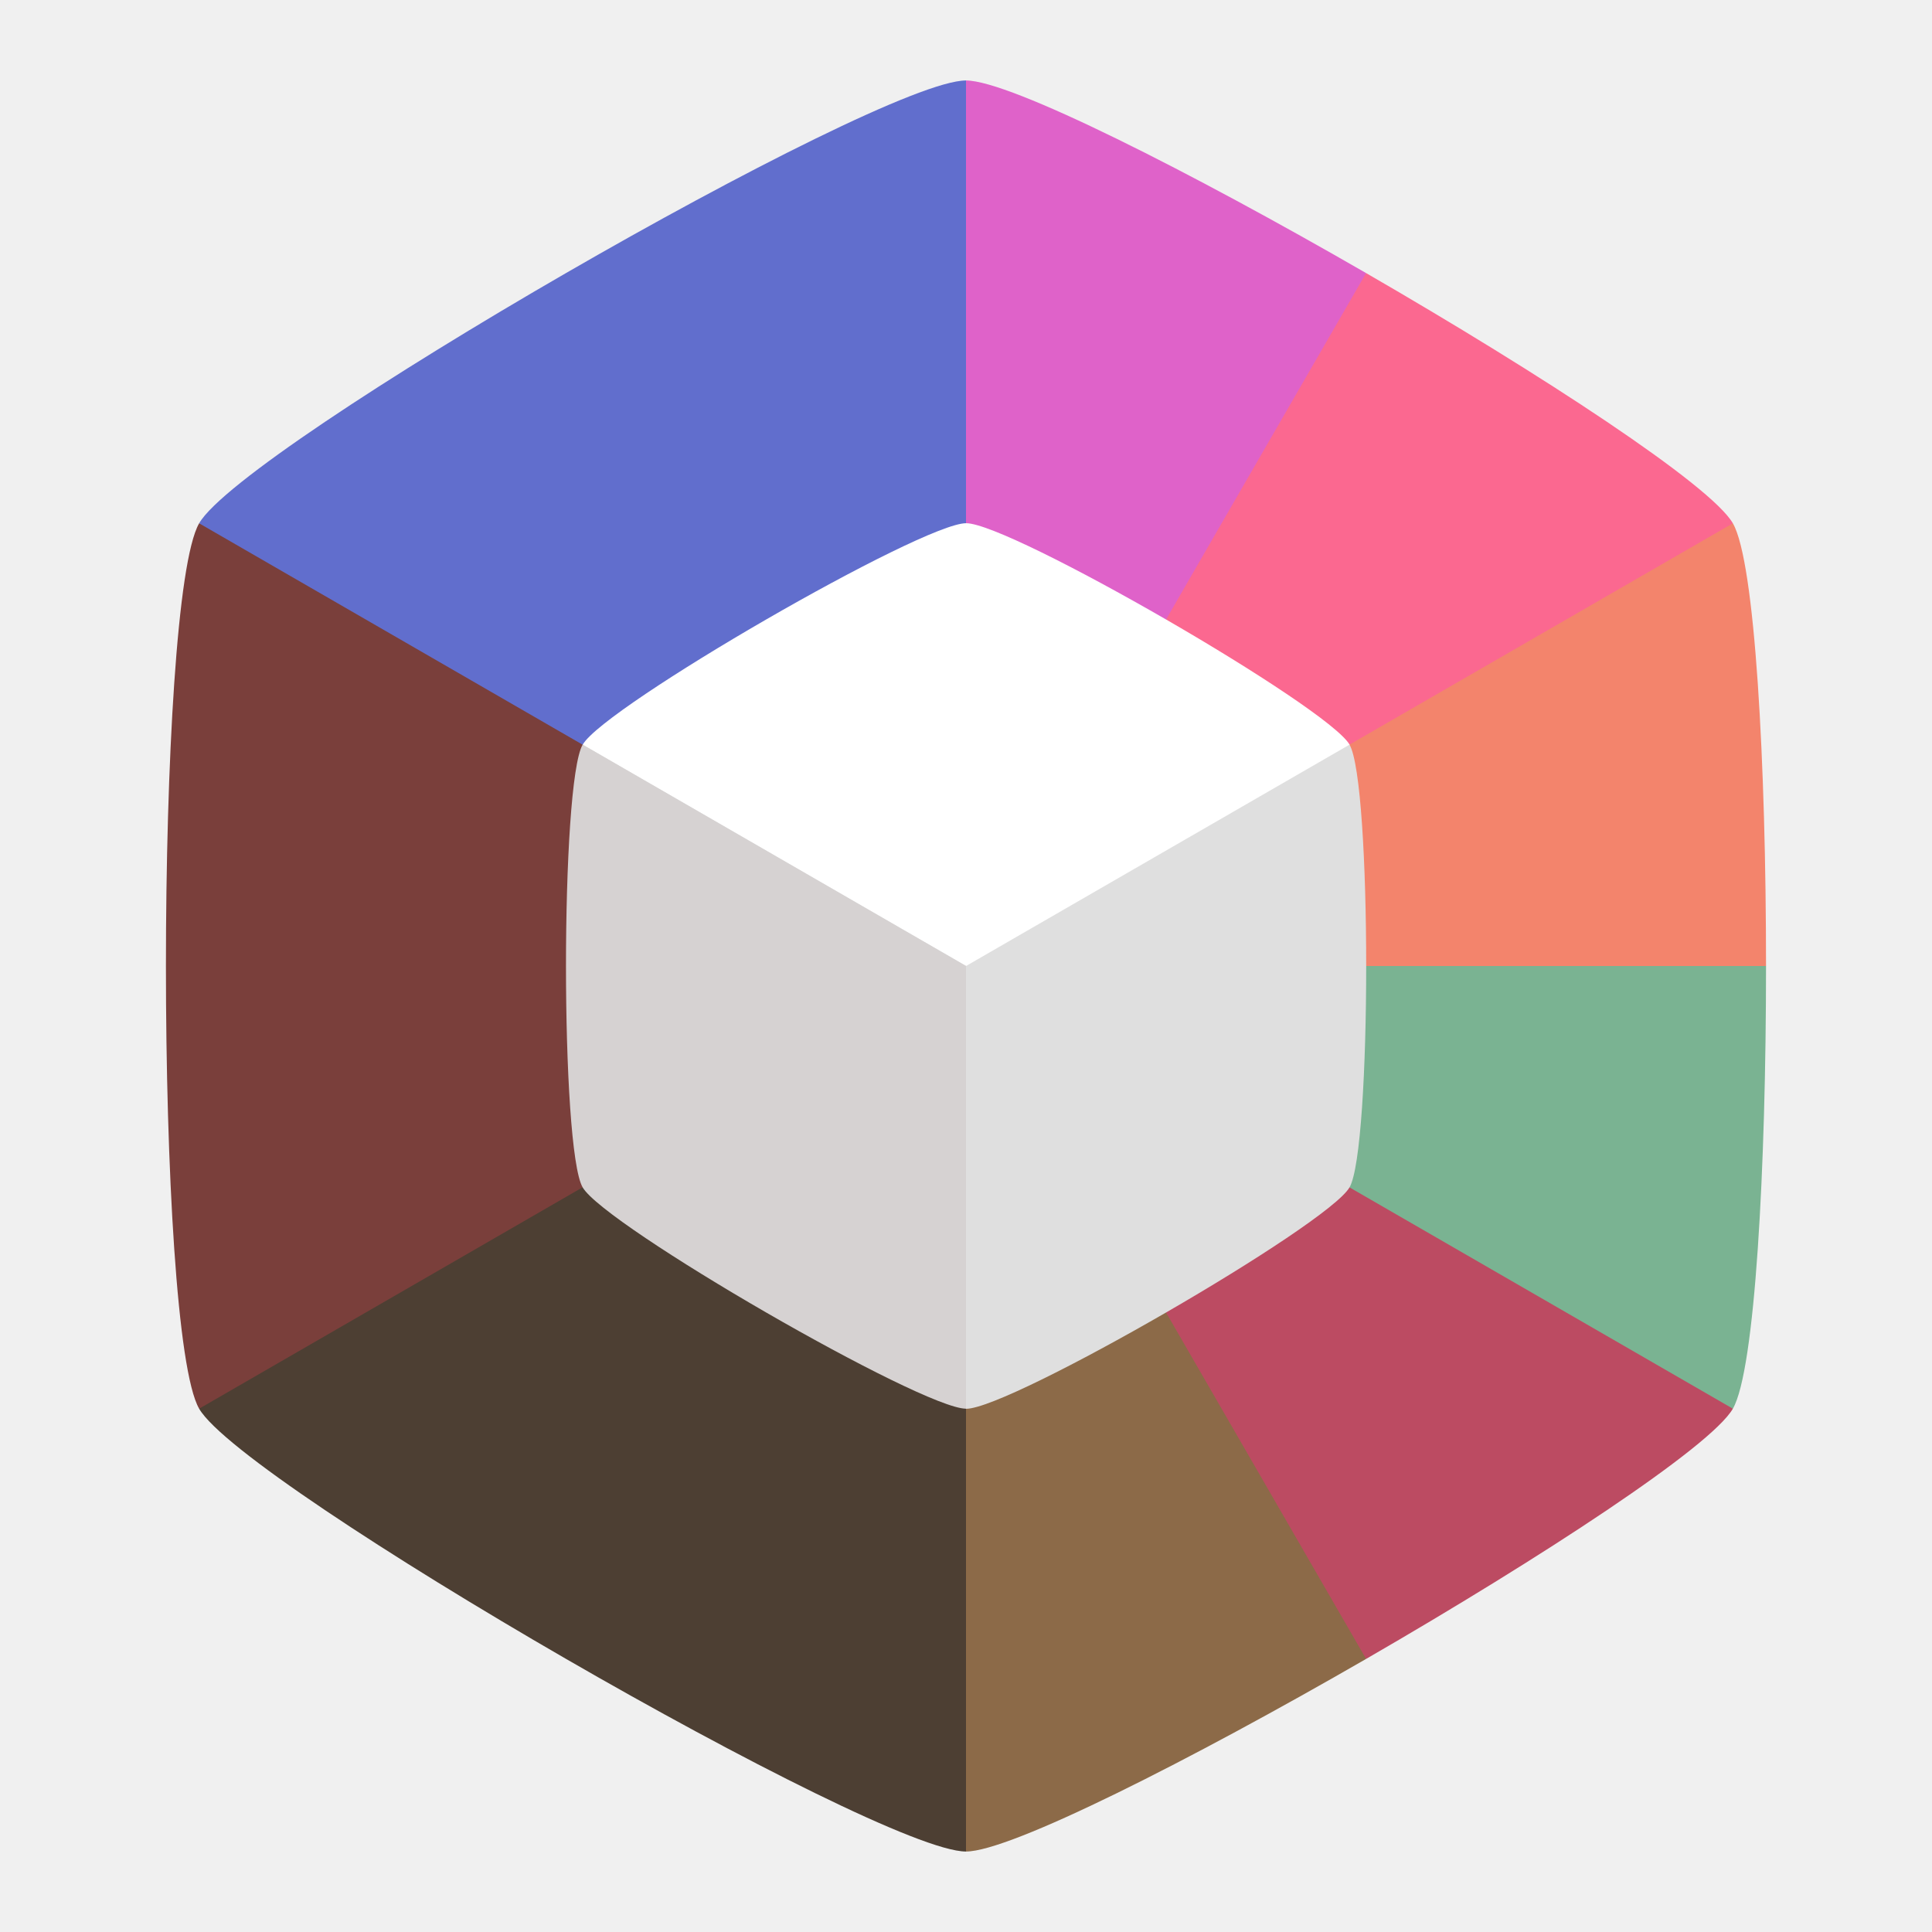
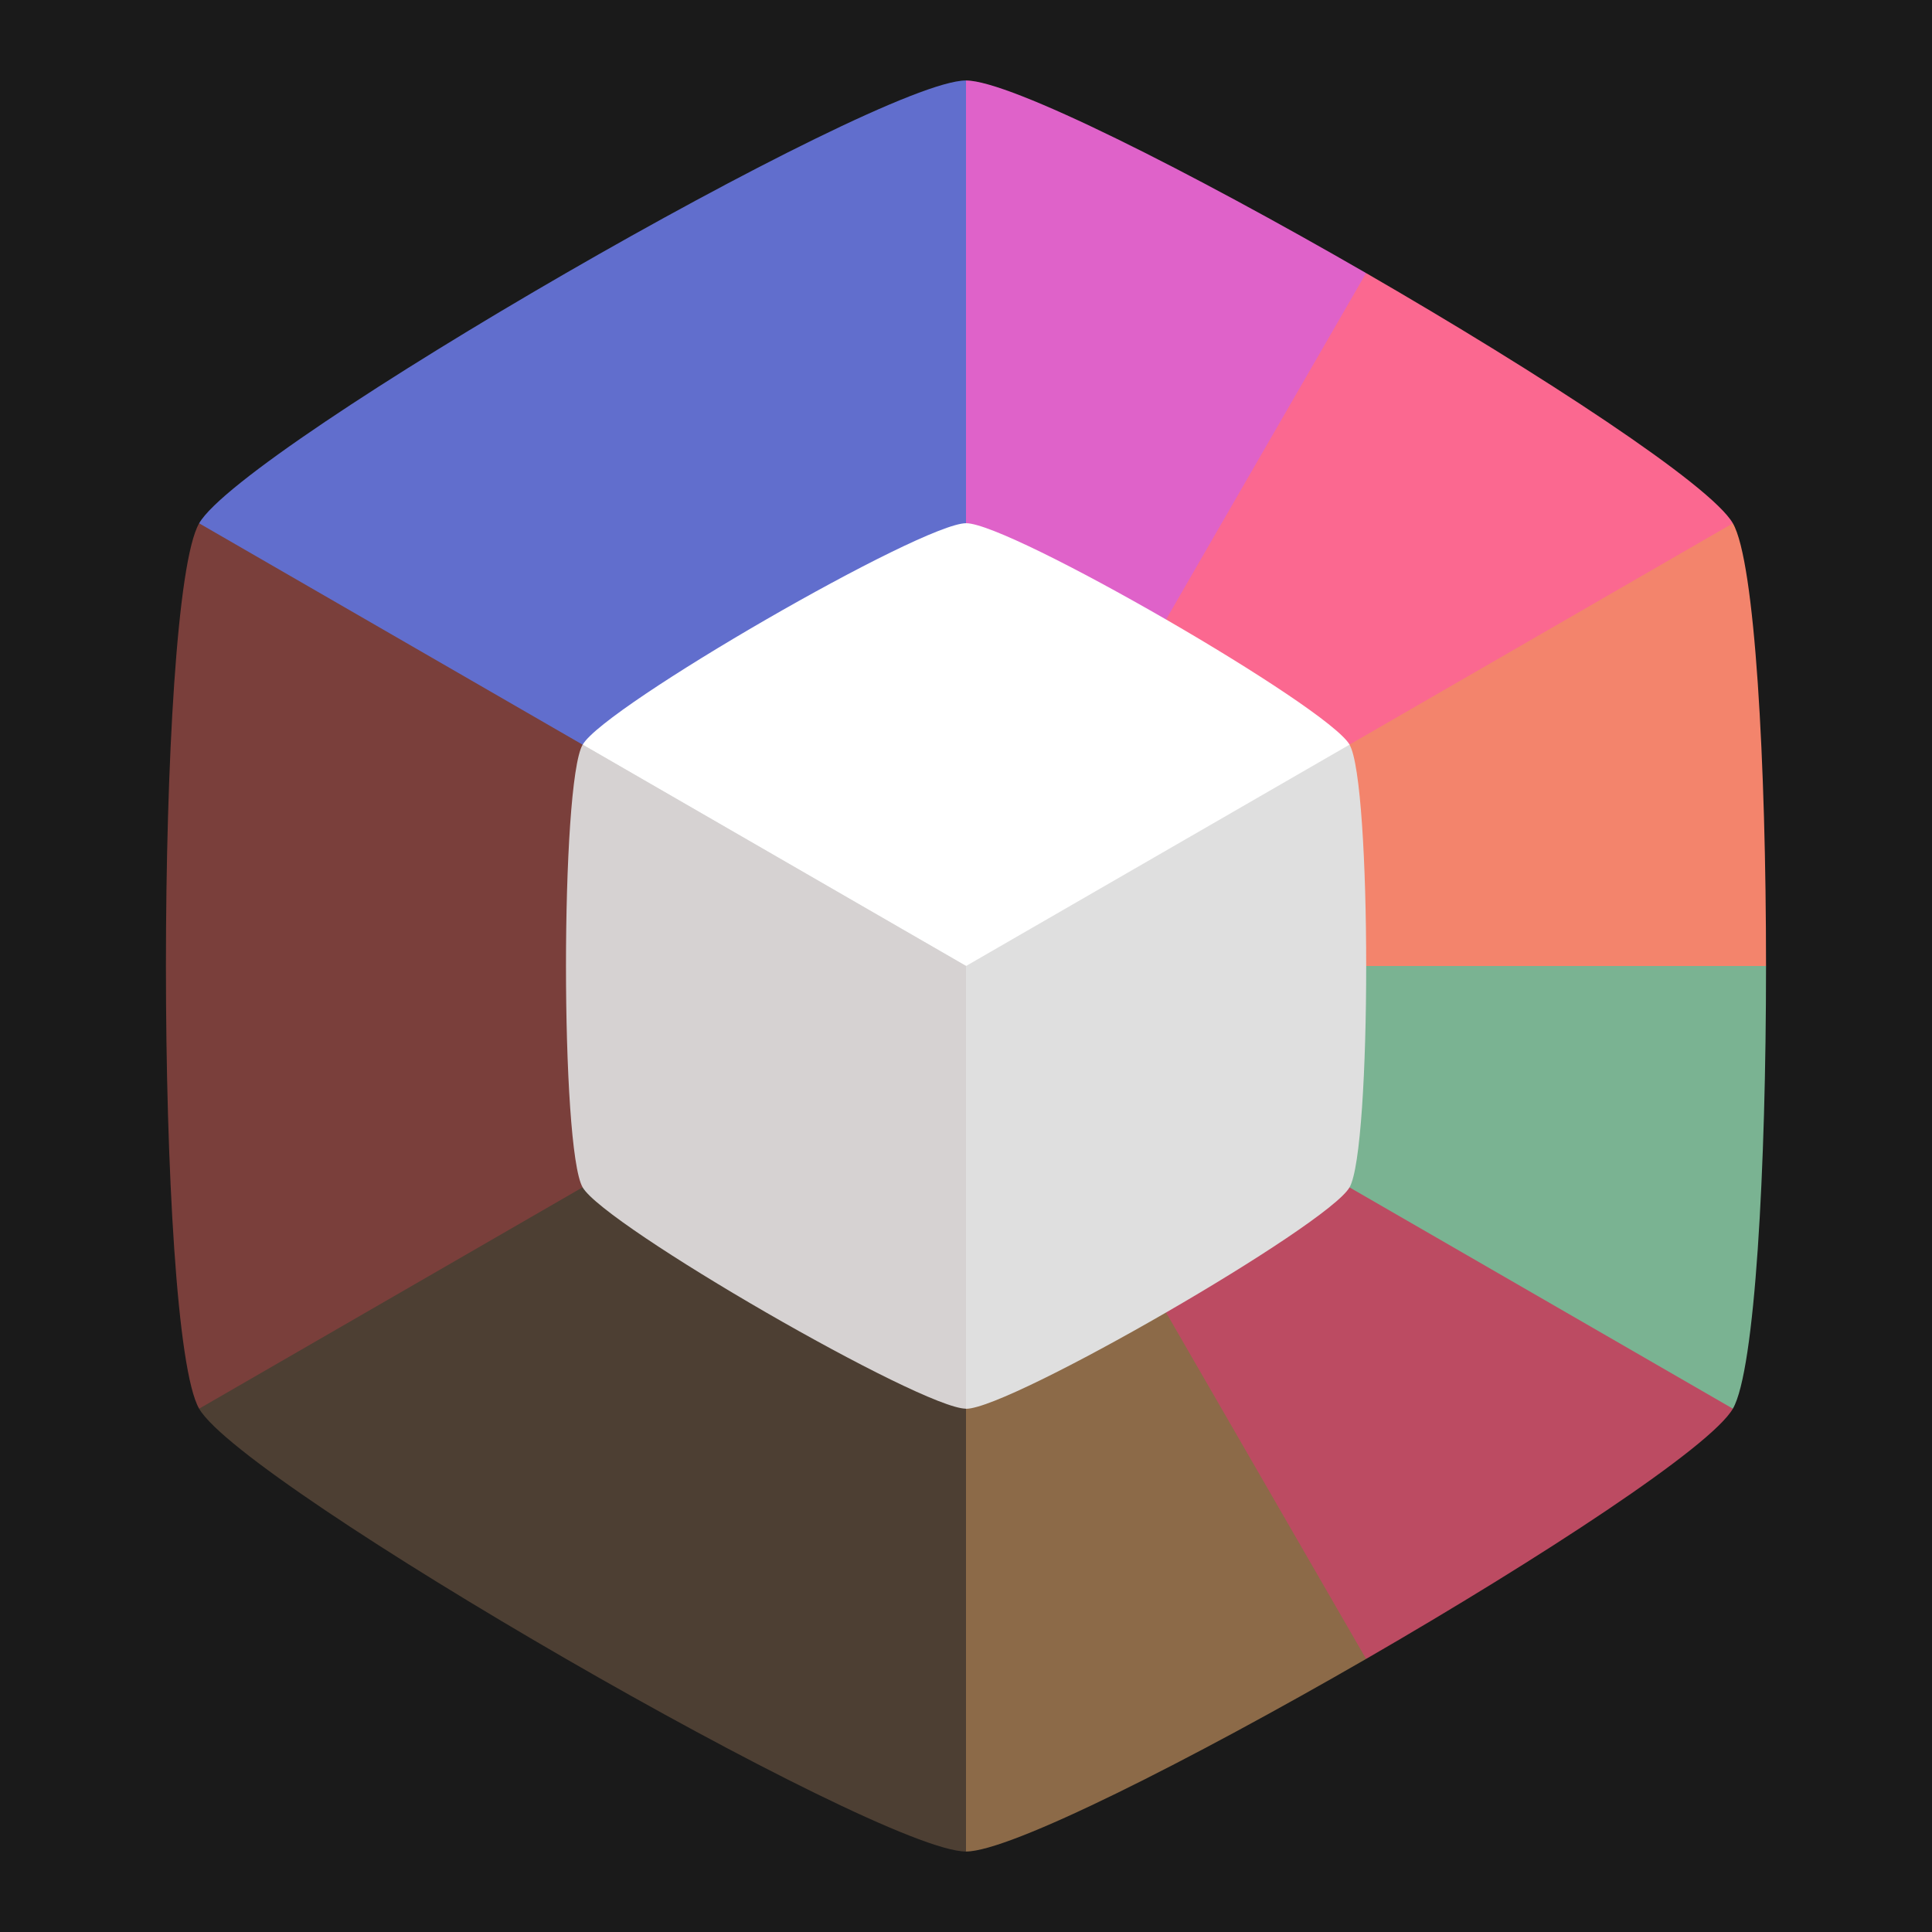
<svg xmlns="http://www.w3.org/2000/svg" width="100%" height="100%" viewBox="0 0 48 48" version="1.1" xml:space="preserve" style="fill-rule:evenodd;clip-rule:evenodd;stroke-linejoin:round;stroke-miterlimit:2;">
+   <rect width="48" height="48" style="fill:#1a1a1a;" />
  <g transform="matrix(3.779528,0,0,3.779528,0,0)">
    <path d="M6.35,0.529L3.829,4.895L6.35,6.35L8.87,4.895L8.98,1.795C7.829,1.131 6.641,0.529 6.35,0.529L6.35,0.529Z" style="fill:rgb(223,98,201);fill-rule:nonzero;" />
    <path d="M8.98,1.795L6.35,6.35L8.87,7.805L11.391,3.44C11.246,3.188 10.131,2.46 8.98,1.795L8.98,1.795Z" style="fill:rgb(251,104,144);fill-rule:nonzero;" />
    <path d="M11.391,3.44L6.35,6.35L8.87,7.805L11.609,6.35C11.609,5.021 11.537,3.692 11.391,3.44L11.391,3.44Z" style="fill:rgb(243,132,108);fill-rule:nonzero;" />
    <path d="M6.35,6.35L6.35,9.26L11.391,9.26C11.537,9.008 11.609,7.679 11.609,6.35L6.35,6.35L6.35,6.35Z" style="fill:rgb(122,179,146);fill-rule:nonzero;" />
    <path d="M6.35,6.35L6.35,9.26L8.98,10.905C10.131,10.24 11.245,9.512 11.391,9.26L6.35,6.35Z" style="fill:rgb(188,75,98);fill-rule:nonzero;" />
    <path d="M6.35,6.35L3.829,7.805L6.35,12.171C6.641,12.171 7.829,11.569 8.98,10.905L6.35,6.35L6.35,6.35Z" style="fill:rgb(140,106,72);fill-rule:nonzero;" />
    <path d="M3.829,4.895L1.309,9.26C1.6,9.764 5.768,12.171 6.35,12.171L6.35,6.35L3.829,4.895L3.829,4.895Z" style="fill:rgb(77,63,51);fill-rule:nonzero;" />
    <path d="M1.309,3.44C1.018,3.944 1.018,8.756 1.309,9.26L6.35,6.35L6.35,3.44L1.309,3.44Z" style="fill:rgb(122,63,59);fill-rule:nonzero;" />
    <path d="M6.35,0.529C5.768,0.529 1.6,2.935 1.309,3.44L6.35,6.35L6.35,0.529Z" style="fill:rgb(97,110,205);fill-rule:nonzero;" />
  </g>
  <g transform="matrix(3.325984,0,0,3.325984,-41.21953,-4.694551)">
    <g transform="matrix(0.96975,0,0,0.96975,13.4521,2.4697)">
      <path d="M6.35,2.939C6.009,2.939 3.567,4.349 3.397,4.644L6.35,9.76L9.304,4.645C9.133,4.349 6.691,2.939 6.35,2.939Z" style="fill:white;fill-rule:nonzero;" />
    </g>
    <path d="M16.746,6.974L19.61,11.935C19.941,11.935 22.309,10.567 22.474,10.281C22.64,9.995 22.64,7.26 22.474,6.974L19.61,8.627L16.746,6.974Z" style="fill:rgb(223,223,223);fill-rule:nonzero;" />
  </g>
  <g transform="matrix(3.779528,0,0,3.779528,0,0)">
    <path d="M3.83,4.895C3.684,5.147 3.684,7.553 3.83,7.805C3.975,8.057 6.059,9.26 6.35,9.26L6.35,6.35L3.83,4.895Z" style="fill:rgb(214,210,210);fill-rule:nonzero;" />
  </g>
</svg>
